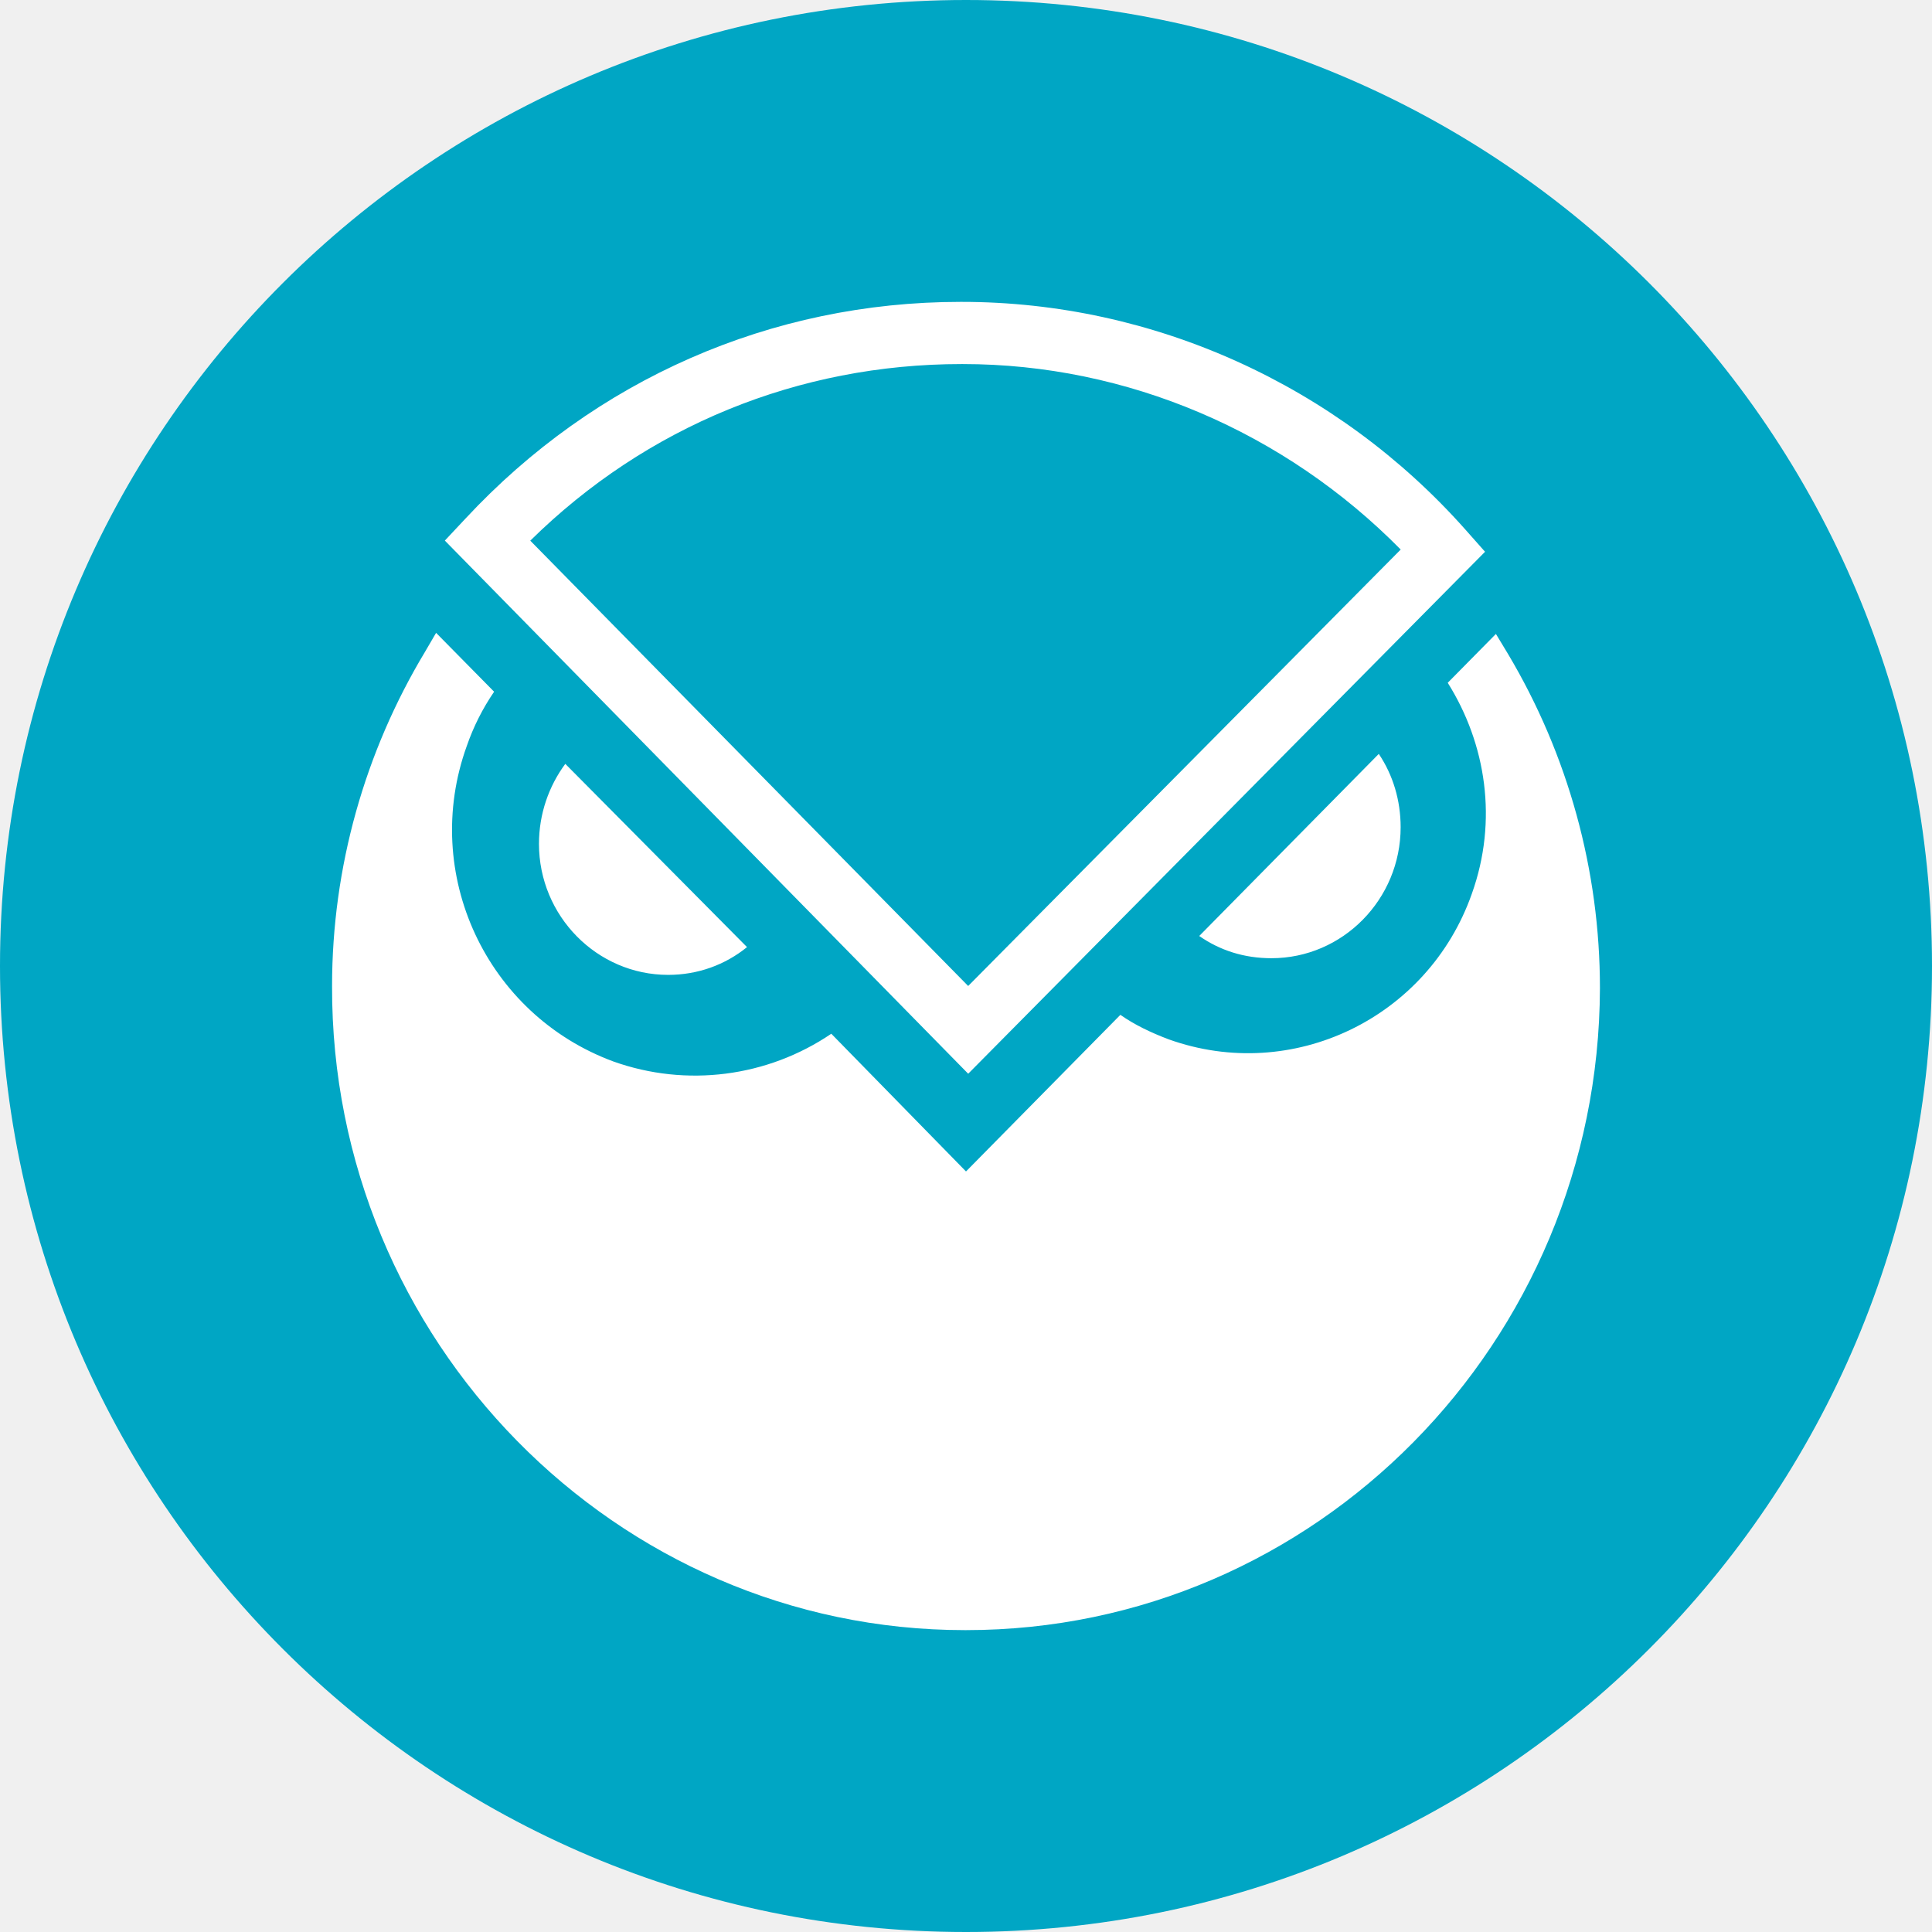
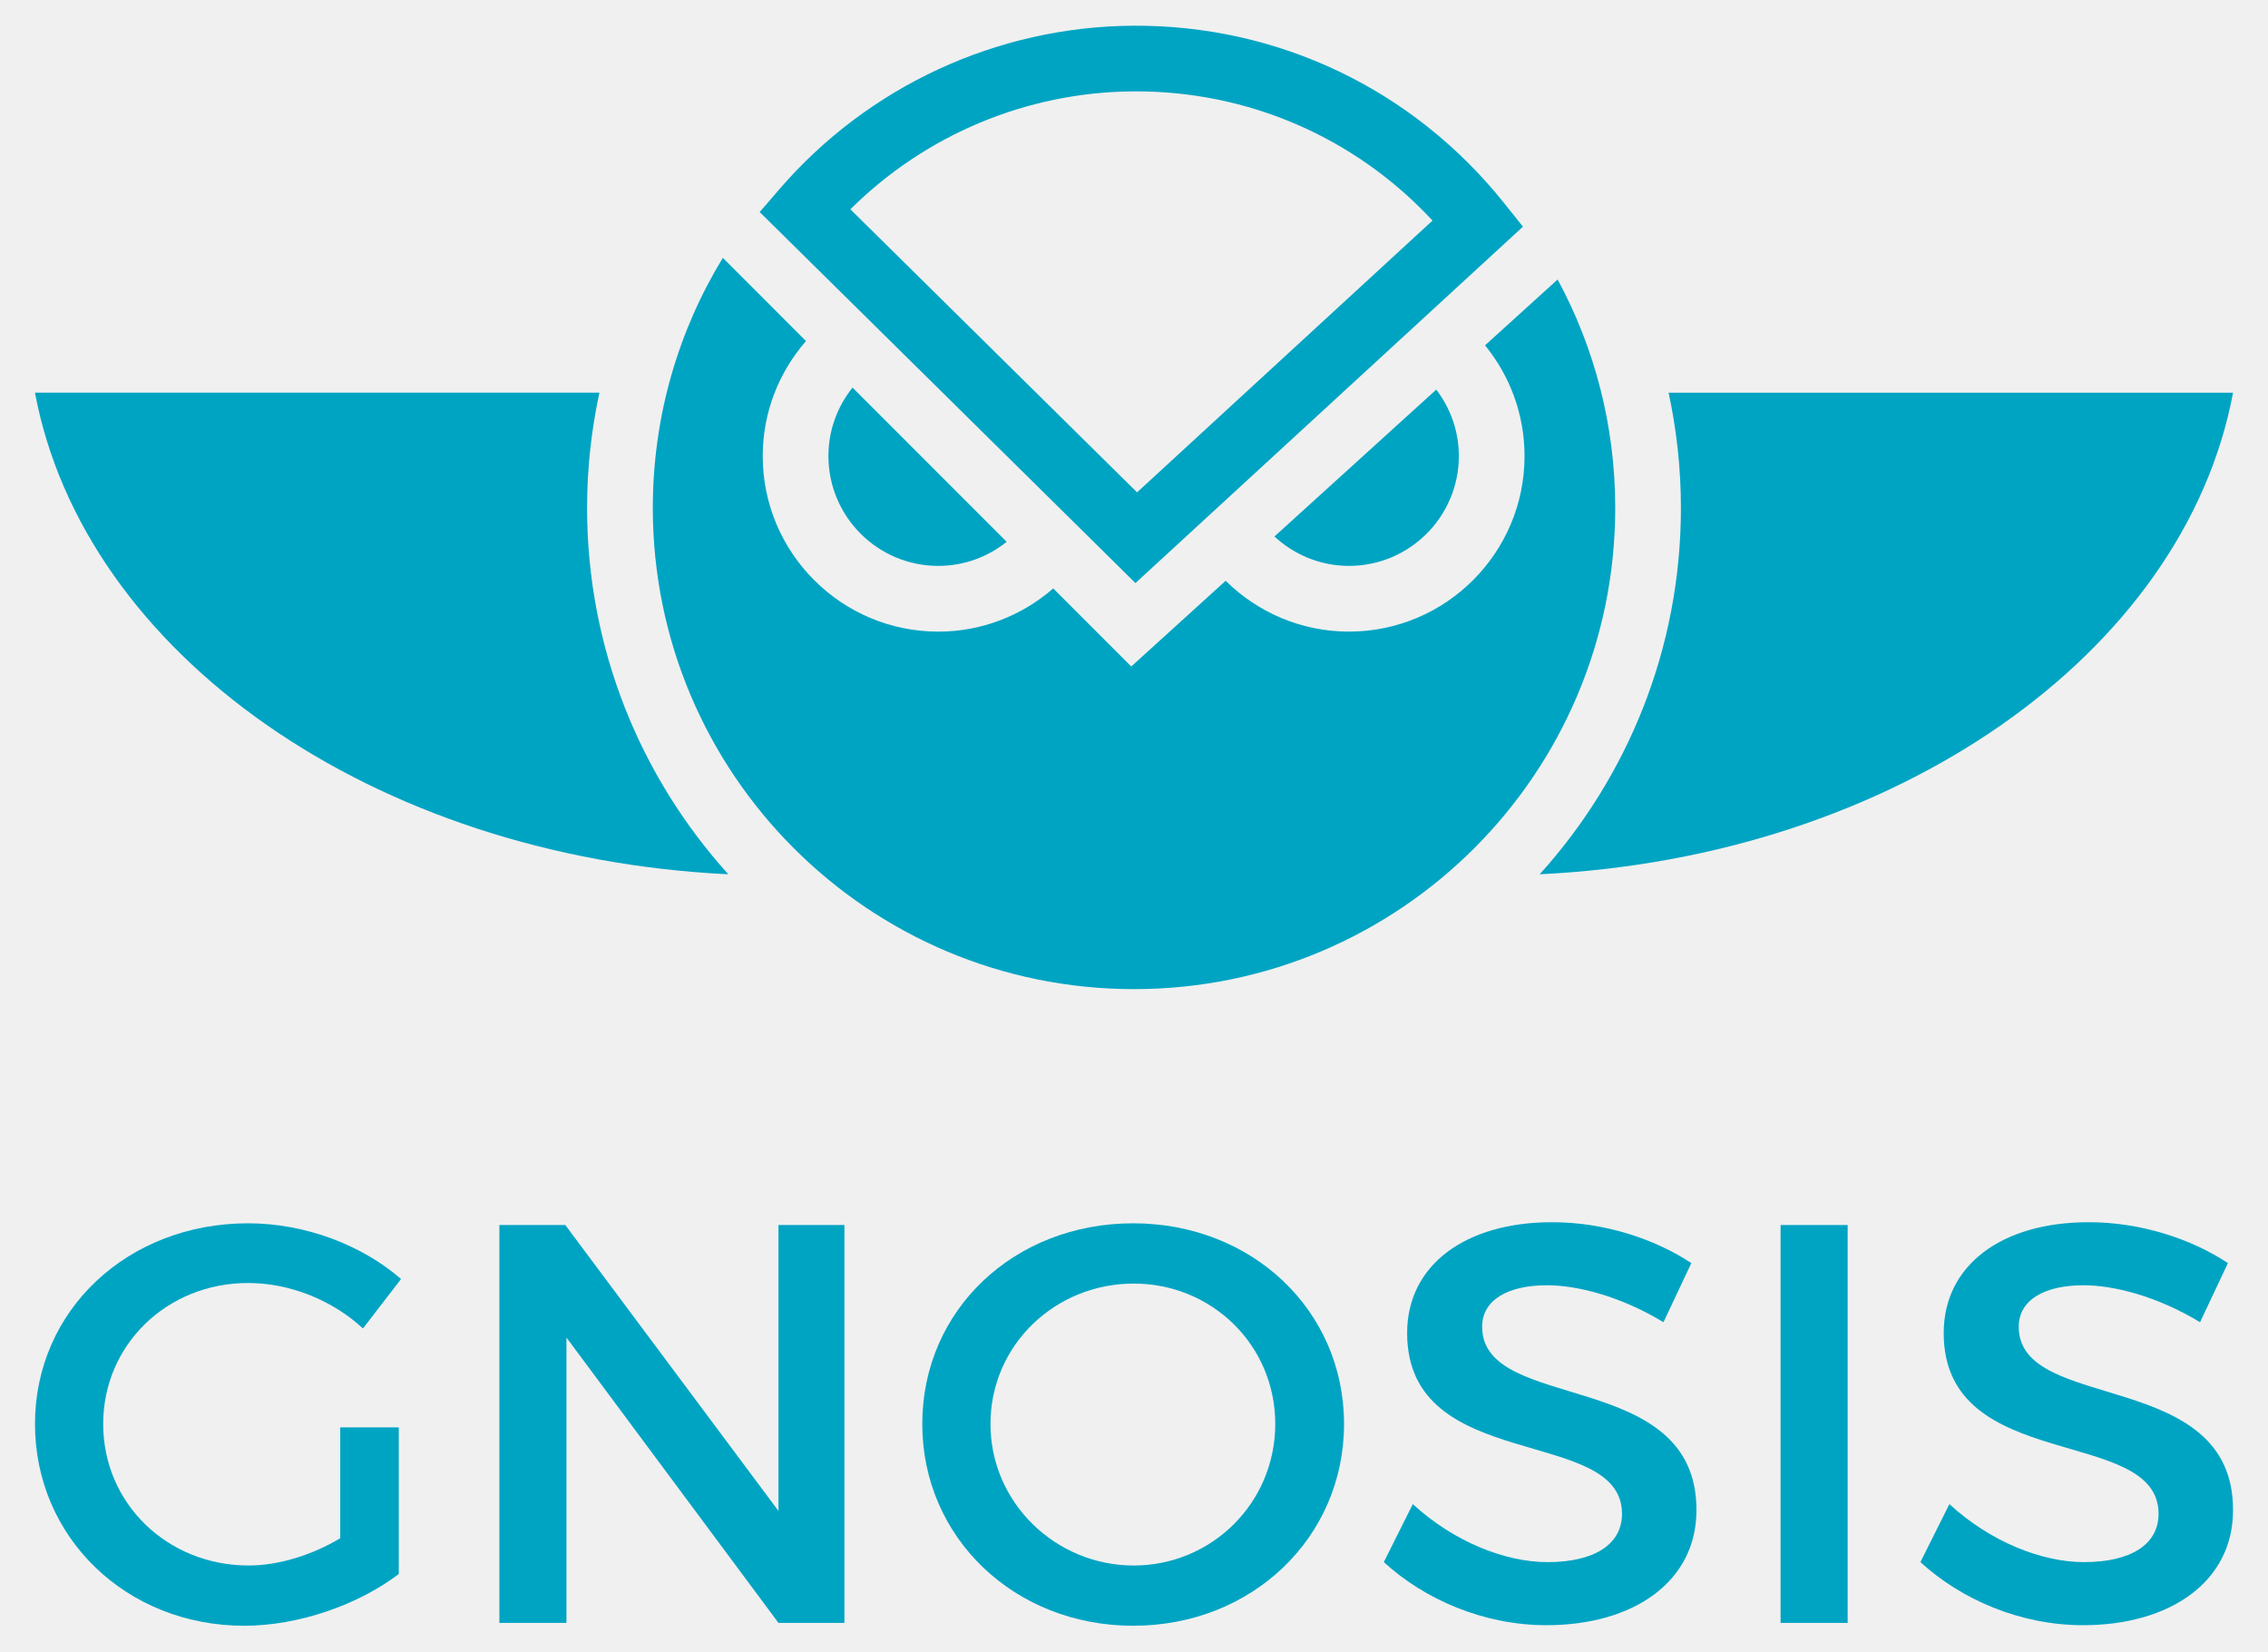
- <svg xmlns="http://www.w3.org/2000/svg" width="32" height="32">
-   <g fill="none" fill-rule="evenodd">
-     <circle cx="16" cy="16" r="16" fill="#00A6C4" />
-     <path fill="#FFF" fill-rule="nonzero" d="M24.777 10.5l.2.331a10.816 10.816 0 011.523 5.537C26.482 22.236 21.785 27 16 27h-.018c-5.785 0-10.5-4.801-10.482-10.669 0-1.968.544-3.881 1.541-5.537l.182-.312.961.975a3.78 3.78 0 00-.453.9 4.09 4.09 0 002.43 5.225 4.024 4.024 0 003.608-.46L16 19.403l2.557-2.594c.236.166.508.295.798.405 2.05.736 4.298-.35 5.023-2.41.435-1.214.236-2.483-.399-3.495l.798-.809zM9.363 12.652l3.01 3.035c-.363.295-.816.46-1.306.46-1.178 0-2.14-.975-2.14-2.17 0-.497.164-.957.436-1.325zm10.5 2.851l2.974-3.016c.236.35.362.772.362 1.214 0 1.195-.96 2.17-2.14 2.17-.453 0-.852-.129-1.196-.368zm-3.827 2.281l-8.668-8.83.344-.367C9.852 6.287 12.772 5 15.91 5h.018c3.174 0 6.22 1.38 8.342 3.77l.327.369-8.56 8.645zm-7.254-8.83l7.254 7.377L23.2 9.102c-1.922-1.95-4.533-3.072-7.253-3.072h-.019c-2.702 0-5.222 1.03-7.145 2.925z" />
+ <svg xmlns="http://www.w3.org/2000/svg" version="1.1" id="Layer_1" x="0px" y="0px" viewBox="0 0 1030 750" style="enable-background:new 0 0 1030 750;" xml:space="preserve">
+   <style type="text/css">
+ 	.st0{fill:#FFFFFF;}
+ 	.st1{fill:#1D1D1B;}
+ 	.st2{fill:#00A4C3;}
+ 	.st3{fill:#16384C;}
+ </style>
+   <g>
+     <g>
+       <path class="st2" d="M682.95,92.07c-41.22-51.53-102.62-80.83-168.46-80.39c-61.56,0.41-120.01,27.4-160.36,74.05L345,96.29    L515.66,264.8l175.98-161.86L682.95,92.07z M516.39,223.6L386.2,95.05c34.08-33.87,80.17-53.23,128.48-53.55    c52-0.34,100.79,20.88,135.89,58.67L516.39,223.6z" />
+       <path class="st2" d="M266.62,230.66c0-17.96,1.96-35.45,5.6-52.34H15.88C38.03,296.76,169.26,389.3,330.77,397.05    C290.93,352.98,266.62,294.61,266.62,230.66z" />
+       <path class="st2" d="M757.78,178.32c3.64,16.88,5.6,34.38,5.6,52.34c0,63.95-24.3,122.31-64.14,166.39    c161.51-7.75,292.74-100.28,314.89-218.72H757.78z" />
+       <path class="st2" d="M387.17,176.02c-6.83,8.54-10.95,19.34-10.95,31.1c0,27.51,22.38,49.88,49.88,49.88    c11.75,0,22.55-4.11,31.08-10.93L387.17,176.02z" />
+       <path class="st2" d="M578.78,243.64c8.91,8.26,20.79,13.36,33.87,13.36c27.51,0,49.88-22.38,49.88-49.88    c0-11.35-3.85-21.79-10.26-30.18L578.78,243.64z" />
+       <path class="st2" d="M674.42,156.83c11.2,13.73,17.94,31.23,17.94,50.29c0,43.96-35.76,79.72-79.72,79.72    c-21.82,0-41.61-8.83-56.02-23.08l-42.87,38.92l0,0h0l-35.43-35.45c-14,12.18-32.24,19.62-52.21,19.62    c-43.96,0-79.72-35.76-79.72-79.72c0-19.99,7.45-38.24,19.65-52.24l-37.77-37.8c-20.18,33.1-31.8,71.98-31.8,113.58    c0,120.7,97.84,218.54,218.54,218.54s218.54-97.84,218.54-218.54c0-37.55-9.48-72.88-26.16-103.74L674.42,156.83z" />
+     </g>
+     <g>
+       <path class="st2" d="M181.1,648.24v66.6c-18.33,13.94-45.43,23.49-70.21,23.49c-53.44,0-95-40.01-95-91.64    s42.08-91.13,96.81-91.13c25.82,0,51.63,9.81,69.44,25.3l-17.3,22.46c-13.94-12.91-33.3-20.65-52.15-20.65    c-36.91,0-65.83,28.14-65.83,64.02c0,36.14,29.17,64.28,66.09,64.28c13.43,0,28.66-4.65,41.56-12.39v-50.34H181.1z" />
+       <path class="st2" d="M353.54,737.04l-96.29-129.59v129.59h-30.46v-180.7h29.94l96.81,129.85V556.34h29.94v180.7H353.54z" />
+       <path class="st2" d="M610.39,646.69c0,51.63-41.82,91.64-95.77,91.64s-95.77-40.01-95.77-91.64c0-51.89,41.82-91.13,95.77-91.13    S610.39,595.06,610.39,646.69z M449.82,646.69c0,35.88,29.69,64.28,65.06,64.28c35.36,0,64.27-28.4,64.27-64.28    c0-35.88-28.91-63.76-64.27-63.76C479.25,582.93,449.82,610.81,449.82,646.69z" />
+       <path class="st2" d="M768.11,573.63l-12.65,26.85c-19.62-11.87-39.24-16.78-52.92-16.78c-17.82,0-29.43,6.71-29.43,18.85    c0,39.5,97.58,18.33,97.32,83.38c0,32.27-28.4,52.15-68.15,52.15c-28.4,0-55.24-11.62-73.83-28.65l13.17-26.33    c18.58,17.04,41.82,26.33,61.18,26.33c21.17,0,33.82-8,33.82-21.94c0-40.27-97.58-17.81-97.58-82.09    c0-30.98,26.59-50.34,65.83-50.34C728.36,555.05,751.33,562.53,768.11,573.63z" />
+       <path class="st2" d="M808.64,737.04v-180.7h30.46v180.7H808.64z" />
+       <path class="st2" d="M1011.8,573.63l-12.65,26.85c-19.62-11.87-39.24-16.78-52.92-16.78c-17.81,0-29.43,6.71-29.43,18.85    c0,39.5,97.58,18.33,97.32,83.38c0,32.27-28.39,52.15-68.15,52.15c-28.39,0-55.24-11.62-73.83-28.65l13.16-26.33    c18.59,17.04,41.82,26.33,61.18,26.33c21.17,0,33.82-8,33.82-21.94c0-40.27-97.58-17.81-97.58-82.09    c0-30.98,26.59-50.34,65.83-50.34C972.04,555.05,995.02,562.53,1011.8,573.63z" />
+     </g>
  </g>
</svg>
